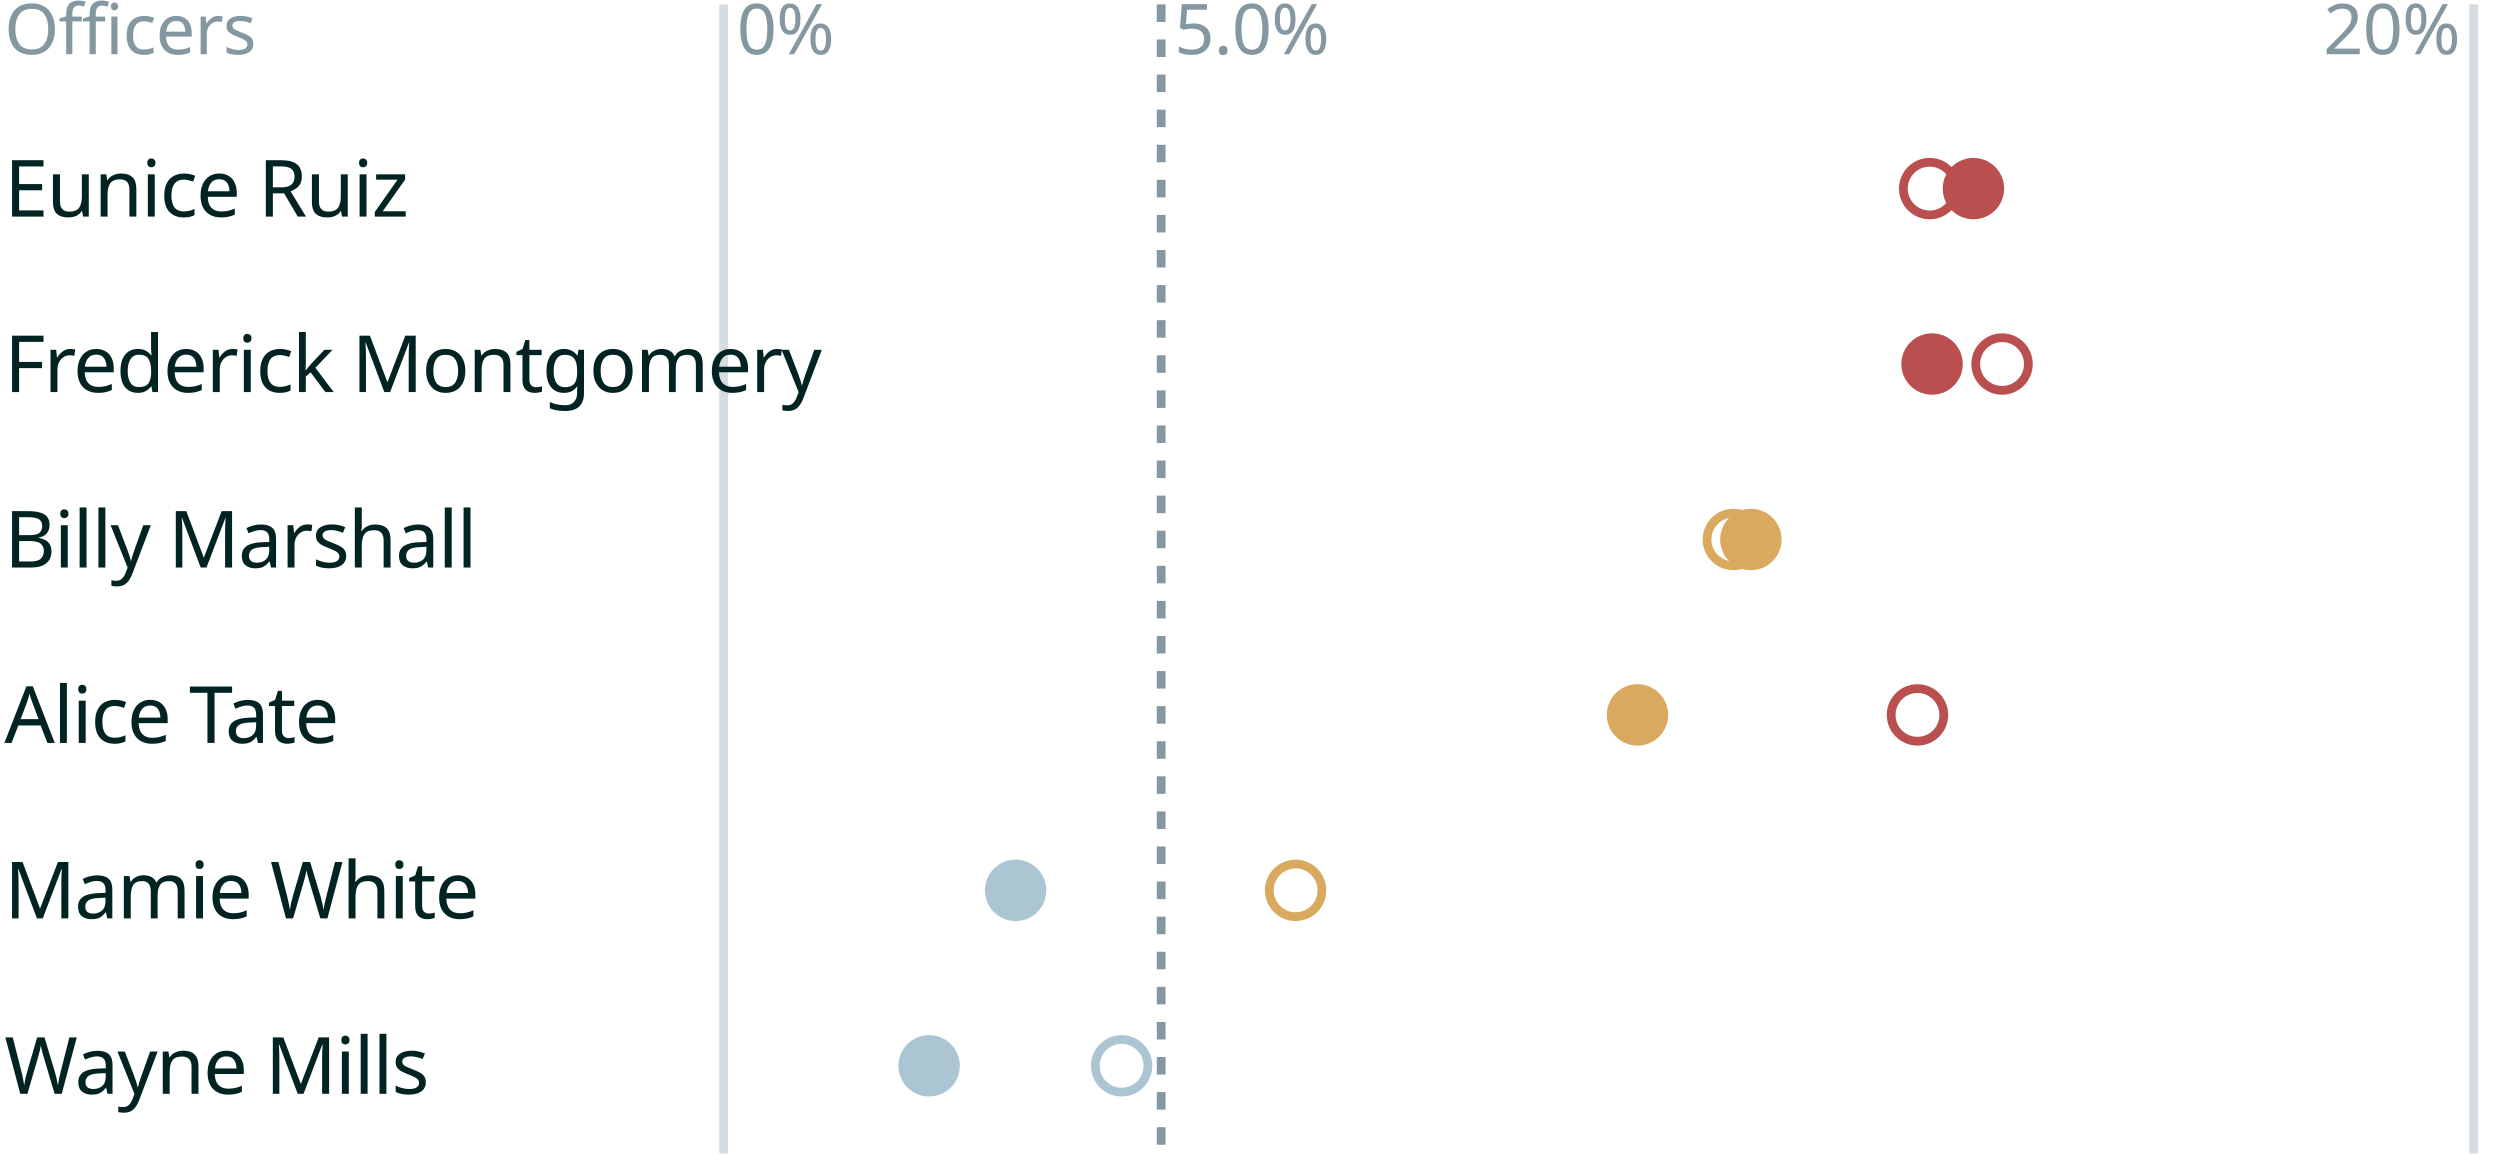
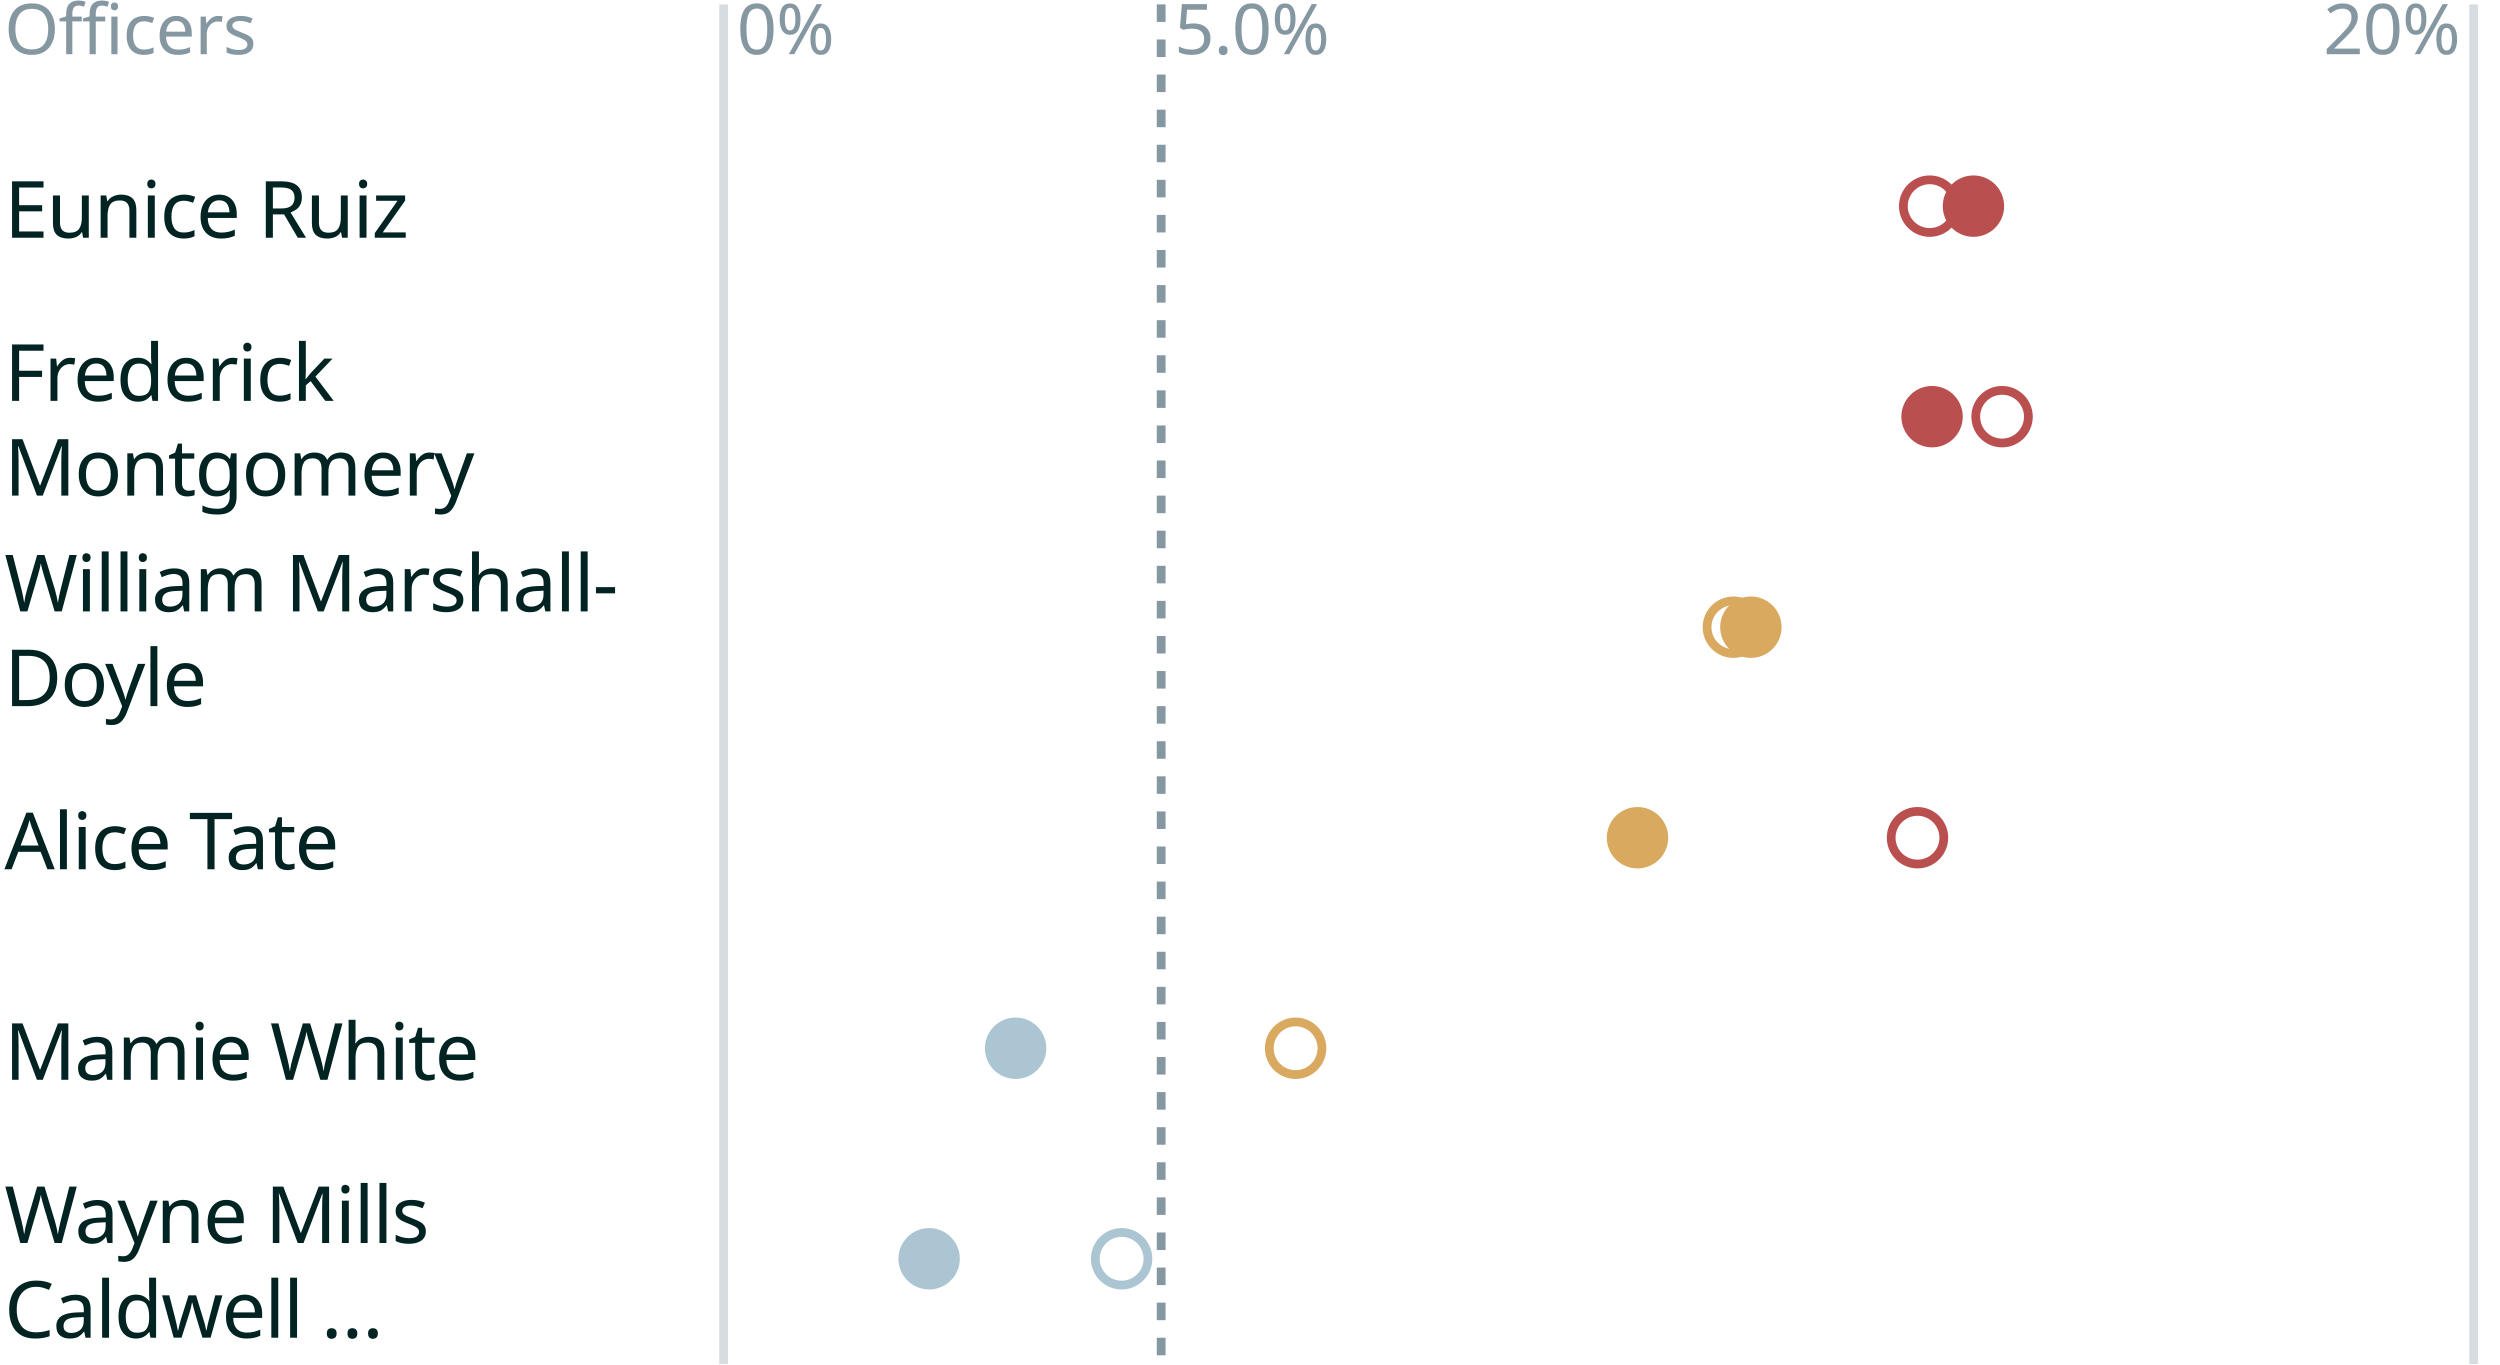
- <svg xmlns="http://www.w3.org/2000/svg" style="width:570px;height:263px">
+ <svg xmlns="http://www.w3.org/2000/svg" style="width:570px;height:311px">
  <defs>
-     <style data-styled="true" data-styled-version="6.0.0-beta.15">.kWACLZ{font:500 16px/1.2 "Public Sans",sans-serif;letter-spacing:-0.01em;fill:rgba(53,83,98,0.6);}/*!sc*/
- data-styled.g1[id="sc-iYUHtB"]{content:"kWACLZ,"}/*!sc*/
- .jFQsqO{stroke:rgba(53,83,98,0.2);stroke-width:2px;}/*!sc*/
- data-styled.g2[id="sc-frpNVO"]{content:"jFQsqO,"}/*!sc*/
- .kNETOo{stroke:rgba(53,83,98,0.6);stroke-width:2px;stroke-dasharray:4 4;}/*!sc*/
- data-styled.g3[id="sc-ftFTLX"]{content:"kNETOo,"}/*!sc*/
- .ivkVCY{font:500 18px/1.2 "Public Sans",sans-serif;letter-spacing:-0.02em;fill:#012322;}/*!sc*/
- data-styled.g4[id="sc-cMKkZM"]{content:"ivkVCY,"}/*!sc*/
+     <style data-styled="true" data-styled-version="6.0.0-beta.15">.ljwMKG{font:500 18px/1.2 "Public Sans",sans-serif;letter-spacing:-0.02em;fill:#012322;}/*!sc*/
+ data-styled.g1[id="sc-iYUHtB"]{content:"ljwMKG,"}/*!sc*/
+ .gSsUEN{font:500 16px/1.2 "Public Sans",sans-serif;letter-spacing:-0.01em;fill:rgba(53,83,98,0.6);}/*!sc*/
+ data-styled.g2[id="sc-frpNVO"]{content:"gSsUEN,"}/*!sc*/
+ .juEvwN{stroke:rgba(53,83,98,0.2);stroke-width:2px;}/*!sc*/
+ data-styled.g3[id="sc-ftFTLX"]{content:"juEvwN,"}/*!sc*/
+ .cfkfRh{stroke:rgba(53,83,98,0.6);stroke-width:2px;stroke-dasharray:4 4;}/*!sc*/
+ data-styled.g4[id="sc-cMKkZM"]{content:"cfkfRh,"}/*!sc*/
</style>
  </defs>
  <svg x="0" y="0" style="overflow:visible">
-     <text transform="" x="1" y="1" class="sc-iYUHtB kWACLZ" text-anchor="start">
+     <text transform="" x="1" y="1" class="sc-frpNVO gSsUEN" text-anchor="start">
      <tspan x="1" dy="0.71em">Officers</tspan>
    </text>
  </svg>
-   <line x1="165" x2="165" y1="1" y2="263" class="sc-frpNVO jFQsqO" />
+   <line x1="165" x2="165" y1="1" y2="311" class="sc-ftFTLX juEvwN" />
  <svg x="3" y="0" style="overflow:visible">
-     <text transform="" x="165" y="1" class="sc-iYUHtB kWACLZ" text-anchor="start">
+     <text transform="" x="165" y="1" class="sc-frpNVO gSsUEN" text-anchor="start">
      <tspan x="165" dy="0.71em">0%</tspan>
    </text>
  </svg>
-   <line x1="564" x2="564" y1="1" y2="263" class="sc-frpNVO jFQsqO" />
+   <line x1="564" x2="564" y1="1" y2="311" class="sc-ftFTLX juEvwN" />
  <svg x="-3" y="0" style="overflow:visible">
-     <text transform="" x="564" y="1" class="sc-iYUHtB kWACLZ" text-anchor="end">
+     <text transform="" x="564" y="1" class="sc-frpNVO gSsUEN" text-anchor="end">
      <tspan x="564" dy="0.71em">20%</tspan>
    </text>
  </svg>
-   <line x1="264.75" x2="264.75" y1="1" y2="263" class="sc-ftFTLX kNETOo" />
+   <line x1="264.75" x2="264.75" y1="1" y2="311" class="sc-cMKkZM cfkfRh" />
  <svg x="3" y="0" style="overflow:visible">
-     <text transform="" x="264.75" y="1" class="sc-iYUHtB kWACLZ" text-anchor="start">
+     <text transform="" x="264.75" y="1" class="sc-frpNVO gSsUEN" text-anchor="start">
      <tspan x="264.75" dy="0.71em">5.0%</tspan>
    </text>
  </svg>
  <g>
-     <svg x="0" y="0" style="overflow:visible">
-       <text transform="" x="1" y="43" class="sc-cMKkZM ivkVCY" text-anchor="start">
-         <tspan x="1" dy="0.355em">Eunice Ruiz</tspan>
-       </text>
-     </svg>
-     <circle r="6" cx="449.944" cy="43" stroke="#ba4f4f" stroke-width="2" fill="#ba4f4f" />
-     <circle r="6" cx="439.969" cy="43" stroke="#ba4f4f" stroke-width="2" fill="transparent" />
+     <text x="1" y="47" transform="translate(0 7.2)" class="sc-iYUHtB ljwMKG">
+       <tspan x="1" dy="0">Eunice Ruiz</tspan>
+     </text>
+     <circle r="6" cx="449.944" cy="47" stroke="#ba4f4f" stroke-width="2" fill="#ba4f4f" />
+     <circle r="6" cx="439.969" cy="47" stroke="#ba4f4f" stroke-width="2" fill="transparent" />
  </g>
  <g>
-     <svg x="0" y="0" style="overflow:visible">
-       <text transform="" x="1" y="83" class="sc-cMKkZM ivkVCY" text-anchor="start">
-         <tspan x="1" dy="0.355em">Frederick Montgomery</tspan>
-       </text>
-     </svg>
-     <circle r="6" cx="440.511" cy="83" stroke="#ba4f4f" stroke-width="2" fill="#ba4f4f" />
-     <circle r="6" cx="456.471" cy="83" stroke="#ba4f4f" stroke-width="2" fill="transparent" />
+     <text x="1" y="95" transform="translate(0 -3.6)" class="sc-iYUHtB ljwMKG">
+       <tspan x="1" dy="0">Frederick</tspan>
+       <tspan x="1" dy="21.6">Montgomery</tspan>
+     </text>
+     <circle r="6" cx="440.511" cy="95" stroke="#ba4f4f" stroke-width="2" fill="#ba4f4f" />
+     <circle r="6" cx="456.471" cy="95" stroke="#ba4f4f" stroke-width="2" fill="transparent" />
  </g>
  <g>
-     <svg x="0" y="0" style="overflow:visible">
-       <text transform="" x="1" y="123" class="sc-cMKkZM ivkVCY" text-anchor="start">
-         <tspan x="1" dy="0.355em">Billy Marshall</tspan>
-       </text>
-     </svg>
-     <circle r="6" cx="399.2" cy="123" stroke="#d9a95f" stroke-width="2" fill="#d9a95f" />
-     <circle r="6" cx="395.21" cy="123" stroke="#d9a95f" stroke-width="2" fill="transparent" />
+     <text x="1" y="143" transform="translate(0 -3.6)" class="sc-iYUHtB ljwMKG">
+       <tspan x="1" dy="0">William Marshall-</tspan>
+       <tspan x="1" dy="21.6">Doyle</tspan>
+     </text>
+     <circle r="6" cx="399.2" cy="143" stroke="#d9a95f" stroke-width="2" fill="#d9a95f" />
+     <circle r="6" cx="395.21" cy="143" stroke="#d9a95f" stroke-width="2" fill="transparent" />
  </g>
  <g>
-     <svg x="0" y="0" style="overflow:visible">
-       <text transform="" x="1" y="163" class="sc-cMKkZM ivkVCY" text-anchor="start">
-         <tspan x="1" dy="0.355em">Alice Tate</tspan>
-       </text>
-     </svg>
-     <circle r="6" cx="373.348" cy="163" stroke="#d9a95f" stroke-width="2" fill="#d9a95f" />
-     <circle r="6" cx="437.188" cy="163" stroke="#ba4f4f" stroke-width="2" fill="transparent" />
+     <text x="1" y="191" transform="translate(0 7.2)" class="sc-iYUHtB ljwMKG">
+       <tspan x="1" dy="0">Alice Tate</tspan>
+     </text>
+     <circle r="6" cx="373.348" cy="191" stroke="#d9a95f" stroke-width="2" fill="#d9a95f" />
+     <circle r="6" cx="437.188" cy="191" stroke="#ba4f4f" stroke-width="2" fill="transparent" />
  </g>
  <g>
-     <svg x="0" y="0" style="overflow:visible">
-       <text transform="" x="1" y="203" class="sc-cMKkZM ivkVCY" text-anchor="start">
-         <tspan x="1" dy="0.355em">Mamie White</tspan>
-       </text>
-     </svg>
-     <circle r="6" cx="231.561" cy="203" stroke="#abc5d2" stroke-width="2" fill="#abc5d2" />
-     <circle r="6" cx="295.401" cy="203" stroke="#d9a95f" stroke-width="2" fill="transparent" />
+     <text x="1" y="239" transform="translate(0 7.2)" class="sc-iYUHtB ljwMKG">
+       <tspan x="1" dy="0">Mamie White</tspan>
+     </text>
+     <circle r="6" cx="231.561" cy="239" stroke="#abc5d2" stroke-width="2" fill="#abc5d2" />
+     <circle r="6" cx="295.401" cy="239" stroke="#d9a95f" stroke-width="2" fill="transparent" />
  </g>
  <g>
-     <svg x="0" y="0" style="overflow:visible">
-       <text transform="" x="1" y="243" class="sc-cMKkZM ivkVCY" text-anchor="start">
-         <tspan x="1" dy="0.355em">Wayne Mills</tspan>
-       </text>
-     </svg>
-     <circle r="6" cx="211.84" cy="243" stroke="#abc5d2" stroke-width="2" fill="#abc5d2" />
-     <circle r="6" cx="255.73" cy="243" stroke="#abc5d2" stroke-width="2" fill="transparent" />
+     <text x="1" y="287" transform="translate(0 -3.6)" class="sc-iYUHtB ljwMKG">
+       <tspan x="1" dy="0">Wayne Mills</tspan>
+       <tspan x="1" dy="21.6">Caldwell …</tspan>
+     </text>
+     <circle r="6" cx="211.84" cy="287" stroke="#abc5d2" stroke-width="2" fill="#abc5d2" />
+     <circle r="6" cx="255.73" cy="287" stroke="#abc5d2" stroke-width="2" fill="transparent" />
  </g>
</svg>
